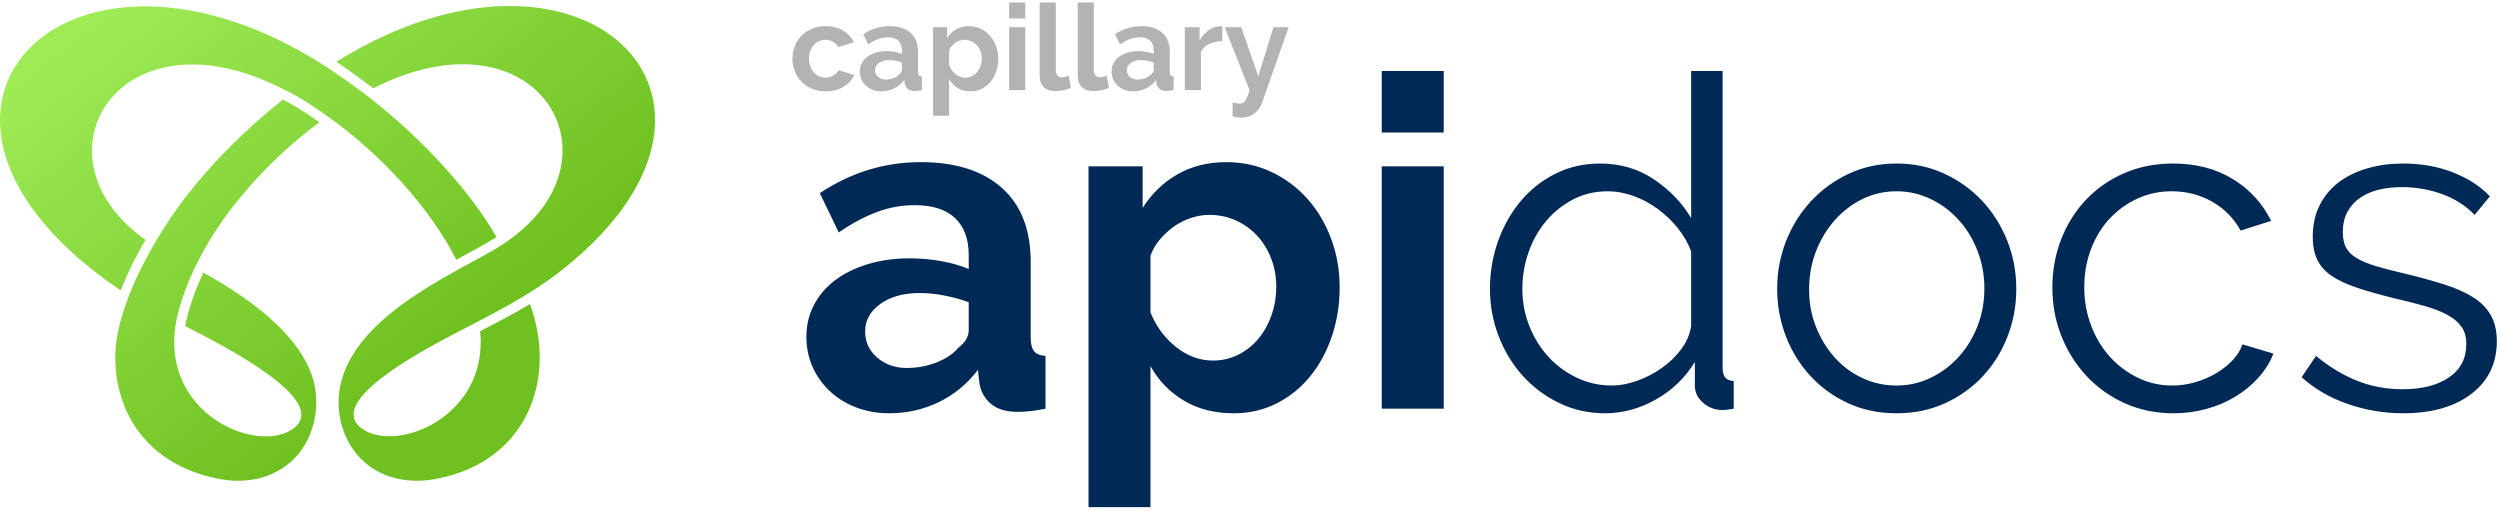
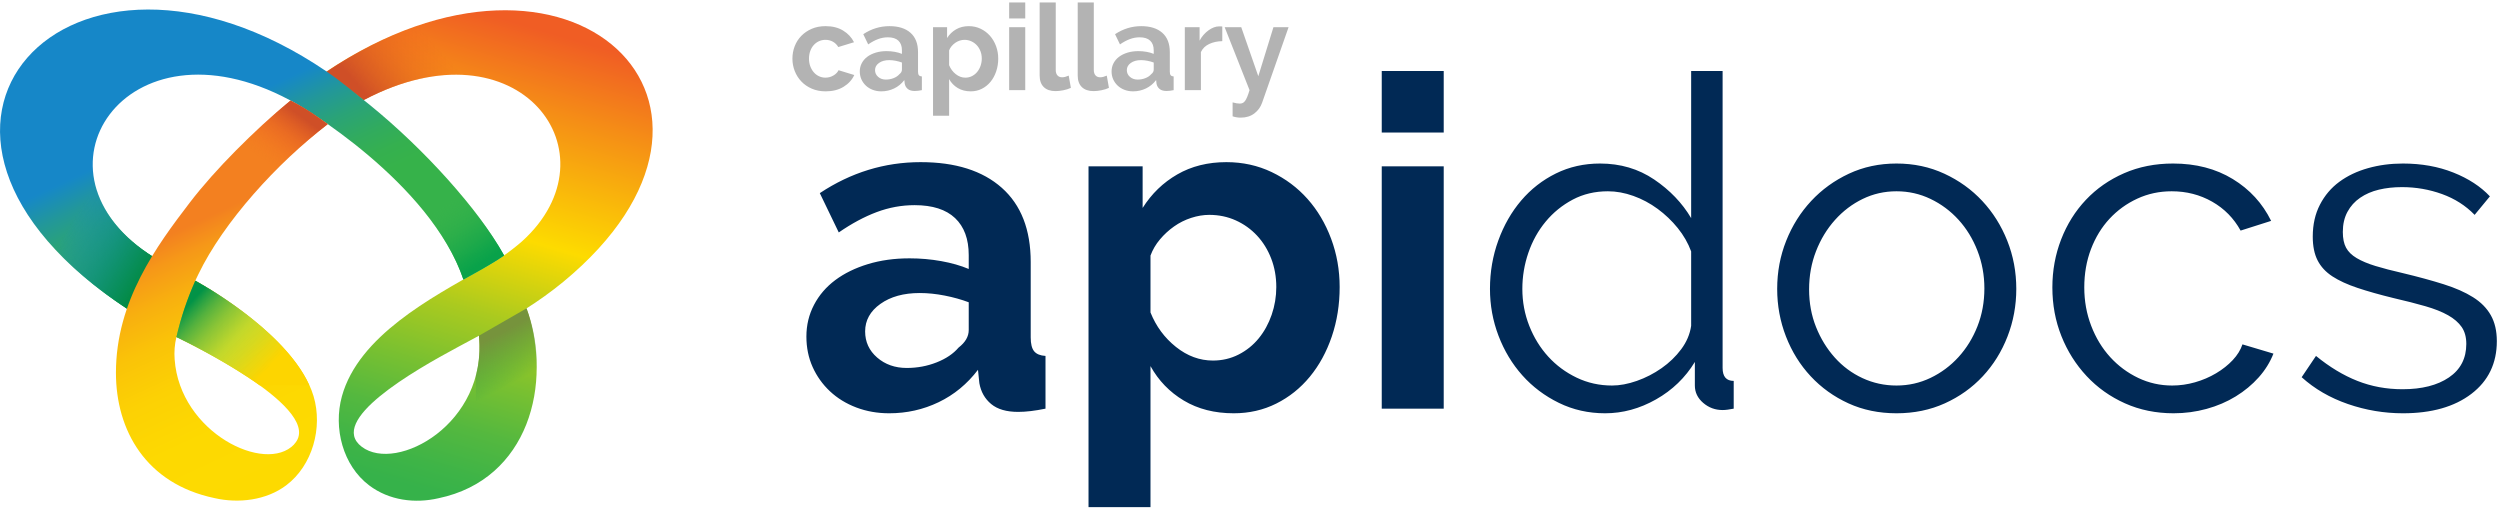
<svg xmlns="http://www.w3.org/2000/svg" width="416px" height="85px" viewBox="0 0 416 85" version="1.1">
  <defs>
-     <linearGradient x1="0%" y1="19.573%" x2="62.025%" y2="76.265%" id="linearGradient-1">
-       <stop stop-color="#9EEB56" offset="0%" />
-       <stop stop-color="#6FC121" offset="100%" />
+     <linearGradient x1="58.951%" y1="-24.747%" x2="32.911%" y2="106.741%" id="linearGradient-1">
+       <stop stop-color="#F05A24" offset="0%" />
+       <stop stop-color="#F05D24" offset="20%" />
+       <stop stop-color="#F58E16" offset="32%" />
+       <stop stop-color="#FDDB00" offset="52%" />
+       <stop stop-color="#EAD707" offset="55%" />
+       <stop stop-color="#AACA1F" offset="65%" />
+       <stop stop-color="#78C031" offset="75%" />
+       <stop stop-color="#54B83F" offset="83%" />
+       <stop stop-color="#3EB447" offset="90%" />
+       <stop stop-color="#36B24A" offset="94%" />
+     </linearGradient>
+     <linearGradient x1="17.892%" y1="74.162%" x2="79.43%" y2="41.618%" id="linearGradient-2">
+       <stop stop-color="#CF4F27" offset="0%" />
+       <stop stop-color="#D95226" stop-opacity="0.69" offset="32%" />
+       <stop stop-color="#F05A24" stop-opacity="0" offset="100%" />
+     </linearGradient>
+     <linearGradient x1="42.386%" y1="13.647%" x2="48.051%" y2="44.91%" id="linearGradient-3">
+       <stop stop-color="#76933C" offset="0%" />
+       <stop stop-color="#2E9C48" stop-opacity="0" offset="100%" />
+     </linearGradient>
+     <linearGradient x1="27.163%" y1="26.496%" x2="59.222%" y2="67.464%" id="linearGradient-4">
+       <stop stop-color="#1687C8" offset="0%" />
+       <stop stop-color="#1687C8" offset="29%" />
+       <stop stop-color="#1688C7" offset="30%" />
+       <stop stop-color="#22979A" offset="46%" />
+       <stop stop-color="#2AA377" offset="61%" />
+       <stop stop-color="#31AB5E" offset="76%" />
+       <stop stop-color="#35B04F" offset="89%" />
+       <stop stop-color="#36B24A" offset="100%" />
+     </linearGradient>
+     <linearGradient x1="39.728%" y1="32.153%" x2="79.976%" y2="101.882%" id="linearGradient-5">
+       <stop stop-color="#36B24A" stop-opacity="0" offset="0%" />
+       <stop stop-color="#2DAF4A" stop-opacity="0.21" offset="14%" />
+       <stop stop-color="#1AA84A" stop-opacity="0.63" offset="46%" />
+       <stop stop-color="#0EA44A" stop-opacity="0.9" offset="68%" />
+       <stop stop-color="#09A24A" offset="80%" />
+     </linearGradient>
+     <linearGradient x1="125.929%" y1="89.56%" x2="2.056%" y2="10.47%" id="linearGradient-6">
+       <stop stop-color="#0EAB4B" offset="26%" />
+       <stop stop-color="#10A366" stop-opacity="0.78" offset="39%" />
+       <stop stop-color="#148FAB" stop-opacity="0.23" offset="67%" />
+       <stop stop-color="#1687C8" stop-opacity="0" offset="78%" />
+     </linearGradient>
+     <linearGradient x1="125.929%" y1="89.56%" x2="2.056%" y2="10.47%" id="linearGradient-7">
+       <stop stop-color="#038A45" offset="26%" />
+       <stop stop-color="#088968" stop-opacity="0.73" offset="41%" />
+       <stop stop-color="#1587C2" stop-opacity="0.05" offset="76%" />
+       <stop stop-color="#1687C8" stop-opacity="0" offset="78%" />
+     </linearGradient>
+     <linearGradient x1="66.225%" y1="107.059%" x2="46.415%" y2="26.52%" id="linearGradient-8">
+       <stop stop-color="#FDDB00" offset="0%" />
+       <stop stop-color="#FDD901" offset="34%" />
+       <stop stop-color="#FCD104" offset="52%" />
+       <stop stop-color="#FAC308" offset="67%" />
+       <stop stop-color="#F8B00F" offset="79%" />
+       <stop stop-color="#F69818" offset="90%" />
+       <stop stop-color="#F38020" offset="98%" />
+     </linearGradient>
+     <linearGradient x1="76.296%" y1="18.166%" x2="38.344%" y2="63.082%" id="linearGradient-9">
+       <stop stop-color="#CF4F27" offset="0%" />
+       <stop stop-color="#D75226" stop-opacity="0.75" offset="18%" />
+       <stop stop-color="#E05525" stop-opacity="0.48" offset="38%" />
+       <stop stop-color="#E75725" stop-opacity="0.27" offset="58%" />
+       <stop stop-color="#EC5924" stop-opacity="0.12" offset="75%" />
+       <stop stop-color="#EF5A24" stop-opacity="0.03" offset="90%" />
+       <stop stop-color="#F05A24" stop-opacity="0" offset="100%" />
+     </linearGradient>
+     <linearGradient x1="4.559%" y1="29.238%" x2="72.727%" y2="78.855%" id="linearGradient-10">
+       <stop stop-color="#67BB46" offset="0%" />
+       <stop stop-color="#A9D033" offset="38%" />
+       <stop stop-color="#CBDB2A" offset="56%" />
+       <stop stop-color="#D8D91F" offset="71%" />
+       <stop stop-color="#FAD502" offset="98%" />
+       <stop stop-color="#FDD500" offset="100%" />
+     </linearGradient>
+     <linearGradient x1="4.559%" y1="29.238%" x2="72.727%" y2="78.855%" id="linearGradient-11">
+       <stop stop-color="#029347" offset="0%" />
+       <stop stop-color="#3DA83E" stop-opacity="0.7" offset="17%" />
+       <stop stop-color="#70BA37" stop-opacity="0.45" offset="34%" />
+       <stop stop-color="#98C931" stop-opacity="0.25" offset="51%" />
+       <stop stop-color="#B4D32D" stop-opacity="0.11" offset="67%" />
+       <stop stop-color="#C5D92B" stop-opacity="0.03" offset="84%" />
+       <stop stop-color="#CBDB2A" stop-opacity="0" offset="100%" />
    </linearGradient>
  </defs>
  <g id="Page-1" stroke="none" stroke-width="1" fill="none" fill-rule="evenodd">
-     <g id="Group-2-Copy" transform="translate(0, -4)" fill-rule="nonzero">
-       <path d="M80.075,46.758 C71.847,51.253 59.656,57.459 56.864,67.174 C55.392,72.249 57.014,78.31 61.428,81.529 C64.761,83.965 69.025,84.487 73.018,83.588 C88.002,80.543 92.656,66.681 88.182,54.588 C85.51,56.212 82.687,57.662 79.895,59.112 C81.336,73.264 65.992,79.528 60.197,75.294 C54.371,71.031 68.754,63.085 76.261,59.199 C82.357,56.038 88.302,53.08 93.767,48.73 C129.439,20.31 96.53,-10.981 55.963,14.278 C58.035,15.67 60.107,17.178 62.118,18.686 C88.182,5.462 103.046,28.14 86.891,42.205 C84.759,44.09 82.537,45.424 80.075,46.758 L80.075,46.758 Z M82.627,43.452 C78.363,36.028 70.676,27.444 61.518,20.252 C59.116,18.425 56.624,16.656 54.131,15.003 C11.162,-12.576 -23.459,22.891 20.08,52.326 C21.191,49.484 22.603,46.613 24.224,43.916 C4.496,30.025 19.87,4.766 47.225,18.889 C49.147,19.759 51.189,21.064 52.84,22.195 C53.381,22.572 53.951,22.949 54.492,23.355 L54.492,23.355 C63.38,29.648 71.457,38.464 75.931,47.222 C78.153,46.004 80.375,44.844 82.627,43.452 L82.627,43.452 Z M32.932,47.512 C37.136,39.102 44.673,30.634 53.14,24.341 C52.72,24.051 52.33,23.79 51.939,23.5 C50.528,22.543 48.756,21.412 47.075,20.571 C41.039,25.356 35.695,30.721 31.521,35.97 C25.996,42.959 19.21,54.646 19.18,63.404 C19.15,72.713 24.585,81.268 35.995,83.588 C39.958,84.487 44.222,83.965 47.555,81.529 C51.939,78.339 53.561,72.278 52.119,67.174 C49.897,59.46 40.919,53.254 33.833,49.368 C32.482,52.239 31.191,55.893 30.83,58.271 C37.346,61.606 55.152,70.683 48.786,75.323 C42.871,79.644 26.927,72.974 29.209,58.097 C29.599,55.226 31.281,50.673 32.932,47.512 L32.932,47.512 Z" id="Shape" fill="url(#linearGradient-1)" />
-       <g id="Group-5" transform="translate(131.3, 0)">
-         <path d="M16.66,72.77 C14.71,72.77 12.889,72.449 11.196,71.808 C9.503,71.166 8.04,70.268 6.809,69.114 C5.578,67.96 4.616,66.613 3.923,65.074 C3.23,63.534 2.884,61.841 2.884,59.994 C2.884,58.096 3.307,56.339 4.154,54.722 C5,53.106 6.18,51.734 7.694,50.605 C9.208,49.476 11.016,48.591 13.12,47.95 C15.223,47.309 17.532,46.988 20.046,46.988 C21.842,46.988 23.599,47.142 25.318,47.45 C27.037,47.758 28.563,48.194 29.897,48.758 L29.897,46.449 C29.897,43.781 29.14,41.729 27.627,40.292 C26.113,38.856 23.868,38.138 20.893,38.138 C18.738,38.138 16.634,38.522 14.582,39.292 C12.53,40.062 10.426,41.19 8.271,42.678 L5.116,36.137 C10.298,32.699 15.89,30.98 21.893,30.98 C27.691,30.98 32.193,32.404 35.4,35.252 C38.606,38.099 40.21,42.216 40.21,47.604 L40.21,60.148 C40.21,61.226 40.402,61.995 40.787,62.457 C41.172,62.919 41.8,63.175 42.672,63.227 L42.672,72 C40.928,72.359 39.414,72.539 38.132,72.539 C36.182,72.539 34.681,72.103 33.63,71.23 C32.578,70.358 31.924,69.204 31.667,67.767 L31.436,65.535 C29.64,67.895 27.46,69.691 24.895,70.923 C22.329,72.154 19.584,72.77 16.66,72.77 Z M19.584,65.228 C21.329,65.228 22.983,64.92 24.548,64.304 C26.113,63.688 27.332,62.867 28.204,61.841 C29.333,60.969 29.897,59.994 29.897,58.917 L29.897,54.299 C28.666,53.837 27.332,53.465 25.895,53.183 C24.458,52.901 23.073,52.76 21.739,52.76 C19.071,52.76 16.891,53.363 15.198,54.569 C13.504,55.774 12.658,57.301 12.658,59.148 C12.658,60.892 13.325,62.342 14.659,63.496 C15.993,64.65 17.635,65.228 19.584,65.228 Z M73.995,72.77 C70.814,72.77 68.043,72.064 65.683,70.653 C63.323,69.242 61.476,67.331 60.142,64.92 L60.142,88.392 L49.83,88.392 L49.83,31.673 L58.834,31.673 L58.834,38.599 C60.322,36.239 62.246,34.379 64.606,33.02 C66.966,31.66 69.685,30.98 72.764,30.98 C75.483,30.98 77.997,31.532 80.306,32.635 C82.615,33.738 84.603,35.226 86.27,37.099 C87.938,38.971 89.246,41.178 90.195,43.717 C91.144,46.257 91.619,48.938 91.619,51.76 C91.619,54.684 91.183,57.429 90.311,59.994 C89.438,62.56 88.22,64.791 86.655,66.69 C85.09,68.588 83.23,70.076 81.075,71.153 C78.92,72.231 76.56,72.77 73.995,72.77 Z M70.532,63.996 C72.071,63.996 73.495,63.663 74.803,62.996 C76.111,62.329 77.227,61.431 78.151,60.302 C79.074,59.173 79.793,57.865 80.306,56.377 C80.819,54.889 81.075,53.35 81.075,51.76 C81.075,50.066 80.793,48.489 80.229,47.026 C79.664,45.564 78.882,44.294 77.882,43.217 C76.881,42.14 75.701,41.293 74.341,40.677 C72.982,40.062 71.507,39.754 69.916,39.754 C68.941,39.754 67.941,39.921 66.915,40.254 C65.889,40.587 64.939,41.062 64.067,41.678 C63.195,42.293 62.413,43.012 61.72,43.833 C61.027,44.654 60.501,45.551 60.142,46.526 L60.142,55.992 C61.066,58.301 62.477,60.212 64.375,61.726 C66.273,63.239 68.326,63.996 70.532,63.996 Z M98.622,72 L98.622,31.673 L108.935,31.673 L108.935,72 L98.622,72 Z M98.622,26.055 L98.622,15.819 L108.935,15.819 L108.935,26.055 L98.622,26.055 Z M135.794,72.77 C133.023,72.77 130.458,72.192 128.098,71.038 C125.738,69.884 123.711,68.357 122.018,66.459 C120.325,64.561 119.004,62.367 118.055,59.879 C117.105,57.39 116.631,54.787 116.631,52.067 C116.631,49.245 117.093,46.565 118.016,44.025 C118.94,41.485 120.21,39.266 121.826,37.368 C123.442,35.47 125.366,33.969 127.598,32.866 C129.83,31.763 132.279,31.211 134.947,31.211 C138.334,31.211 141.335,32.096 143.952,33.866 C146.568,35.636 148.621,37.778 150.108,40.292 L150.108,15.819 L155.342,15.819 L155.342,65.228 C155.342,66.664 155.957,67.382 157.189,67.382 L157.189,72 C156.419,72.154 155.804,72.231 155.342,72.231 C154.11,72.231 153.033,71.833 152.109,71.038 C151.186,70.243 150.724,69.281 150.724,68.152 L150.724,64.227 C149.134,66.844 146.979,68.922 144.26,70.461 C141.54,72 138.718,72.77 135.794,72.77 Z M136.948,68.152 C138.231,68.152 139.603,67.895 141.066,67.382 C142.528,66.869 143.9,66.164 145.183,65.266 C146.466,64.368 147.556,63.316 148.454,62.111 C149.352,60.905 149.903,59.609 150.108,58.224 L150.108,45.834 C149.595,44.448 148.851,43.153 147.877,41.947 C146.902,40.741 145.786,39.677 144.529,38.753 C143.272,37.83 141.925,37.111 140.488,36.598 C139.052,36.085 137.641,35.829 136.256,35.829 C134.101,35.829 132.151,36.291 130.407,37.214 C128.662,38.138 127.162,39.356 125.905,40.87 C124.648,42.383 123.686,44.115 123.019,46.064 C122.352,48.014 122.018,50.015 122.018,52.067 C122.018,54.222 122.403,56.274 123.172,58.224 C123.942,60.174 124.994,61.88 126.328,63.342 C127.662,64.804 129.239,65.971 131.061,66.844 C132.882,67.716 134.845,68.152 136.948,68.152 Z M184.279,72.77 C181.354,72.77 178.686,72.218 176.275,71.115 C173.863,70.012 171.773,68.511 170.003,66.613 C168.233,64.714 166.86,62.508 165.885,59.994 C164.91,57.48 164.423,54.838 164.423,52.067 C164.423,49.245 164.923,46.578 165.924,44.064 C166.924,41.549 168.31,39.343 170.08,37.445 C171.85,35.547 173.94,34.033 176.352,32.904 C178.763,31.776 181.406,31.211 184.279,31.211 C187.152,31.211 189.807,31.776 192.244,32.904 C194.681,34.033 196.785,35.547 198.555,37.445 C200.325,39.343 201.71,41.549 202.711,44.064 C203.711,46.578 204.211,49.245 204.211,52.067 C204.211,54.838 203.724,57.48 202.749,59.994 C201.774,62.508 200.402,64.714 198.632,66.613 C196.862,68.511 194.758,70.012 192.321,71.115 C189.884,72.218 187.203,72.77 184.279,72.77 Z M169.733,52.144 C169.733,54.402 170.118,56.493 170.888,58.417 C171.657,60.341 172.696,62.034 174.005,63.496 C175.313,64.958 176.852,66.1 178.622,66.921 C180.392,67.742 182.278,68.152 184.279,68.152 C186.28,68.152 188.165,67.729 189.935,66.882 C191.705,66.036 193.257,64.881 194.591,63.419 C195.925,61.957 196.977,60.251 197.747,58.301 C198.516,56.351 198.901,54.248 198.901,51.99 C198.901,49.784 198.516,47.693 197.747,45.718 C196.977,43.743 195.925,42.024 194.591,40.562 C193.257,39.1 191.705,37.945 189.935,37.099 C188.165,36.252 186.28,35.829 184.279,35.829 C182.278,35.829 180.405,36.252 178.661,37.099 C176.916,37.945 175.377,39.112 174.043,40.6 C172.709,42.088 171.657,43.82 170.888,45.795 C170.118,47.77 169.733,49.887 169.733,52.144 Z M210.214,51.836 C210.214,49.015 210.702,46.347 211.676,43.833 C212.651,41.319 214.024,39.125 215.794,37.253 C217.564,35.38 219.68,33.905 222.143,32.827 C224.606,31.75 227.325,31.211 230.301,31.211 C234.098,31.211 237.407,32.071 240.229,33.789 C243.051,35.508 245.18,37.83 246.616,40.754 L241.537,42.37 C240.408,40.318 238.831,38.715 236.804,37.56 C234.777,36.406 232.533,35.829 230.07,35.829 C228.018,35.829 226.106,36.239 224.336,37.06 C222.566,37.881 221.027,38.997 219.719,40.408 C218.41,41.819 217.384,43.499 216.64,45.449 C215.896,47.398 215.524,49.528 215.524,51.836 C215.524,54.094 215.909,56.223 216.679,58.224 C217.448,60.225 218.5,61.957 219.834,63.419 C221.168,64.881 222.72,66.036 224.49,66.882 C226.26,67.729 228.146,68.152 230.147,68.152 C231.43,68.152 232.699,67.972 233.956,67.613 C235.213,67.254 236.381,66.754 237.458,66.113 C238.536,65.471 239.459,64.74 240.229,63.919 C240.998,63.098 241.537,62.226 241.845,61.303 L247.001,62.842 C246.437,64.278 245.616,65.599 244.538,66.805 C243.461,68.011 242.191,69.063 240.729,69.961 C239.267,70.858 237.65,71.551 235.88,72.038 C234.11,72.526 232.276,72.77 230.378,72.77 C227.453,72.77 224.76,72.218 222.297,71.115 C219.834,70.012 217.705,68.498 215.909,66.574 C214.114,64.65 212.715,62.431 211.715,59.917 C210.714,57.403 210.214,54.71 210.214,51.836 Z M268.55,72.77 C265.42,72.77 262.367,72.257 259.392,71.23 C256.416,70.204 253.851,68.716 251.696,66.767 L254.081,63.227 C256.339,65.074 258.635,66.459 260.969,67.382 C263.304,68.306 265.805,68.768 268.473,68.768 C271.705,68.768 274.283,68.114 276.207,66.805 C278.131,65.497 279.093,63.637 279.093,61.226 C279.093,60.097 278.837,59.161 278.324,58.417 C277.811,57.673 277.054,57.018 276.054,56.454 C275.053,55.89 273.796,55.389 272.282,54.953 C270.769,54.517 269.012,54.068 267.011,53.607 C264.702,53.042 262.701,52.478 261.008,51.913 C259.315,51.349 257.917,50.708 256.814,49.989 C255.71,49.271 254.89,48.386 254.351,47.334 C253.812,46.283 253.543,44.961 253.543,43.371 C253.543,41.37 253.94,39.6 254.736,38.061 C255.531,36.521 256.608,35.252 257.968,34.251 C259.328,33.251 260.918,32.494 262.739,31.981 C264.561,31.468 266.498,31.211 268.55,31.211 C271.628,31.211 274.425,31.711 276.939,32.712 C279.453,33.712 281.479,35.034 283.018,36.675 L280.479,39.754 C278.991,38.215 277.182,37.06 275.053,36.291 C272.924,35.521 270.705,35.136 268.396,35.136 C267.011,35.136 265.728,35.277 264.548,35.559 C263.368,35.842 262.329,36.291 261.431,36.906 C260.533,37.522 259.828,38.304 259.315,39.254 C258.802,40.203 258.545,41.319 258.545,42.601 C258.545,43.679 258.725,44.551 259.084,45.218 C259.443,45.885 260.033,46.462 260.854,46.95 C261.675,47.437 262.714,47.873 263.971,48.258 C265.228,48.643 266.754,49.04 268.55,49.451 C271.115,50.066 273.373,50.682 275.322,51.298 C277.272,51.913 278.901,52.632 280.209,53.453 C281.518,54.274 282.505,55.274 283.172,56.454 C283.839,57.634 284.173,59.071 284.173,60.764 C284.173,64.458 282.762,67.382 279.94,69.537 C277.118,71.692 273.321,72.77 268.55,72.77 Z" id="apidocs" fill="#012955" />
-         <path d="M0.559,13.765 C0.559,13.033 0.686,12.34 0.939,11.687 C1.192,11.035 1.558,10.462 2.038,9.969 C2.517,9.476 3.097,9.083 3.776,8.79 C4.456,8.497 5.221,8.351 6.074,8.351 C7.219,8.351 8.195,8.597 9.001,9.09 C9.807,9.583 10.41,10.229 10.809,11.028 L8.192,11.827 C7.965,11.441 7.666,11.145 7.293,10.938 C6.92,10.732 6.507,10.628 6.054,10.628 C5.668,10.628 5.308,10.705 4.975,10.858 C4.642,11.011 4.352,11.224 4.106,11.498 C3.859,11.771 3.666,12.1 3.526,12.487 C3.387,12.873 3.317,13.299 3.317,13.765 C3.317,14.231 3.39,14.658 3.536,15.044 C3.683,15.43 3.879,15.763 4.126,16.043 C4.372,16.323 4.662,16.539 4.995,16.692 C5.328,16.845 5.681,16.922 6.054,16.922 C6.533,16.922 6.976,16.802 7.383,16.562 C7.789,16.323 8.072,16.03 8.232,15.683 L10.849,16.483 C10.489,17.282 9.897,17.934 9.071,18.441 C8.245,18.947 7.253,19.2 6.094,19.2 C5.241,19.2 4.476,19.053 3.796,18.76 C3.117,18.467 2.537,18.071 2.058,17.571 C1.578,17.072 1.209,16.493 0.949,15.833 C0.689,15.174 0.559,14.485 0.559,13.765 Z M15.345,19.2 C14.838,19.2 14.366,19.117 13.926,18.95 C13.486,18.784 13.107,18.55 12.787,18.251 C12.468,17.951 12.218,17.601 12.038,17.202 C11.858,16.802 11.768,16.363 11.768,15.883 C11.768,15.39 11.878,14.934 12.098,14.514 C12.318,14.095 12.624,13.739 13.017,13.446 C13.41,13.153 13.879,12.923 14.426,12.756 C14.972,12.59 15.571,12.507 16.224,12.507 C16.69,12.507 17.146,12.546 17.592,12.626 C18.039,12.706 18.435,12.82 18.781,12.966 L18.781,12.367 C18.781,11.674 18.585,11.141 18.192,10.768 C17.799,10.395 17.216,10.209 16.444,10.209 C15.884,10.209 15.338,10.309 14.805,10.509 C14.272,10.708 13.726,11.001 13.167,11.388 L12.348,9.689 C13.693,8.797 15.145,8.351 16.703,8.351 C18.208,8.351 19.377,8.72 20.21,9.46 C21.042,10.199 21.459,11.268 21.459,12.666 L21.459,15.923 C21.459,16.203 21.508,16.403 21.608,16.522 C21.708,16.642 21.871,16.709 22.098,16.722 L22.098,19 C21.645,19.093 21.252,19.14 20.919,19.14 C20.413,19.14 20.023,19.027 19.75,18.8 C19.477,18.574 19.307,18.274 19.241,17.901 L19.181,17.322 C18.715,17.934 18.149,18.401 17.482,18.72 C16.816,19.04 16.104,19.2 15.345,19.2 Z M16.104,17.242 C16.557,17.242 16.986,17.162 17.393,17.002 C17.799,16.842 18.115,16.629 18.342,16.363 C18.635,16.136 18.781,15.883 18.781,15.603 L18.781,14.405 C18.462,14.285 18.115,14.188 17.742,14.115 C17.369,14.042 17.01,14.005 16.663,14.005 C15.971,14.005 15.405,14.162 14.965,14.475 C14.525,14.788 14.306,15.184 14.306,15.663 C14.306,16.116 14.479,16.493 14.825,16.792 C15.171,17.092 15.598,17.242 16.104,17.242 Z M30.23,19.2 C29.404,19.2 28.685,19.017 28.072,18.65 C27.459,18.284 26.98,17.788 26.633,17.162 L26.633,23.256 L23.956,23.256 L23.956,8.53 L26.294,8.53 L26.294,10.329 C26.68,9.716 27.179,9.233 27.792,8.88 C28.405,8.527 29.111,8.351 29.91,8.351 C30.616,8.351 31.269,8.494 31.868,8.78 C32.468,9.067 32.984,9.453 33.417,9.939 C33.849,10.425 34.189,10.998 34.436,11.657 C34.682,12.317 34.805,13.013 34.805,13.745 C34.805,14.505 34.692,15.217 34.465,15.883 C34.239,16.549 33.923,17.129 33.516,17.621 C33.11,18.114 32.627,18.5 32.068,18.78 C31.508,19.06 30.896,19.2 30.23,19.2 Z M29.331,16.922 C29.73,16.922 30.1,16.836 30.44,16.662 C30.779,16.489 31.069,16.256 31.309,15.963 C31.548,15.67 31.735,15.33 31.868,14.944 C32.001,14.558 32.068,14.158 32.068,13.745 C32.068,13.306 31.995,12.896 31.848,12.516 C31.702,12.137 31.498,11.807 31.239,11.527 C30.979,11.248 30.673,11.028 30.32,10.868 C29.967,10.708 29.584,10.628 29.171,10.628 C28.918,10.628 28.658,10.672 28.392,10.758 C28.125,10.845 27.879,10.968 27.652,11.128 C27.426,11.288 27.223,11.474 27.043,11.687 C26.863,11.9 26.727,12.134 26.633,12.387 L26.633,14.844 C26.873,15.444 27.239,15.94 27.732,16.333 C28.225,16.726 28.758,16.922 29.331,16.922 Z M36.623,19 L36.623,8.53 L39.301,8.53 L39.301,19 L36.623,19 Z M36.623,7.072 L36.623,4.415 L39.301,4.415 L39.301,7.072 L36.623,7.072 Z M41.698,4.415 L44.376,4.415 L44.376,15.643 C44.376,16.03 44.469,16.329 44.655,16.542 C44.842,16.756 45.108,16.862 45.454,16.862 C45.614,16.862 45.791,16.836 45.984,16.782 C46.177,16.729 46.36,16.662 46.533,16.582 L46.893,18.62 C46.533,18.794 46.114,18.927 45.634,19.02 C45.155,19.113 44.722,19.16 44.336,19.16 C43.496,19.16 42.847,18.937 42.388,18.491 C41.928,18.044 41.698,17.408 41.698,16.582 L41.698,4.415 Z M48.032,4.415 L50.709,4.415 L50.709,15.643 C50.709,16.03 50.802,16.329 50.989,16.542 C51.175,16.756 51.442,16.862 51.788,16.862 C51.948,16.862 52.124,16.836 52.318,16.782 C52.511,16.729 52.694,16.662 52.867,16.582 L53.227,18.62 C52.867,18.794 52.447,18.927 51.968,19.02 C51.488,19.113 51.056,19.16 50.669,19.16 C49.83,19.16 49.181,18.937 48.721,18.491 C48.262,18.044 48.032,17.408 48.032,16.582 L48.032,4.415 Z M57.243,19.2 C56.737,19.2 56.264,19.117 55.824,18.95 C55.385,18.784 55.005,18.55 54.685,18.251 C54.366,17.951 54.116,17.601 53.936,17.202 C53.756,16.802 53.666,16.363 53.666,15.883 C53.666,15.39 53.776,14.934 53.996,14.514 C54.216,14.095 54.522,13.739 54.915,13.446 C55.308,13.153 55.777,12.923 56.324,12.756 C56.87,12.59 57.469,12.507 58.122,12.507 C58.588,12.507 59.044,12.546 59.49,12.626 C59.937,12.706 60.333,12.82 60.679,12.966 L60.679,12.367 C60.679,11.674 60.483,11.141 60.09,10.768 C59.697,10.395 59.114,10.209 58.342,10.209 C57.782,10.209 57.236,10.309 56.703,10.509 C56.17,10.708 55.624,11.001 55.065,11.388 L54.246,9.689 C55.591,8.797 57.043,8.351 58.601,8.351 C60.107,8.351 61.275,8.72 62.108,9.46 C62.94,10.199 63.357,11.268 63.357,12.666 L63.357,15.923 C63.357,16.203 63.407,16.403 63.506,16.522 C63.606,16.642 63.769,16.709 63.996,16.722 L63.996,19 C63.543,19.093 63.15,19.14 62.817,19.14 C62.311,19.14 61.921,19.027 61.648,18.8 C61.375,18.574 61.205,18.274 61.139,17.901 L61.079,17.322 C60.613,17.934 60.047,18.401 59.381,18.72 C58.715,19.04 58.002,19.2 57.243,19.2 Z M58.002,17.242 C58.455,17.242 58.884,17.162 59.291,17.002 C59.697,16.842 60.013,16.629 60.24,16.363 C60.533,16.136 60.679,15.883 60.679,15.603 L60.679,14.405 C60.36,14.285 60.013,14.188 59.64,14.115 C59.267,14.042 58.908,14.005 58.561,14.005 C57.869,14.005 57.303,14.162 56.863,14.475 C56.424,14.788 56.204,15.184 56.204,15.663 C56.204,16.116 56.377,16.493 56.723,16.792 C57.07,17.092 57.496,17.242 58.002,17.242 Z M72.088,10.848 C71.275,10.861 70.549,11.018 69.91,11.318 C69.271,11.617 68.811,12.067 68.531,12.666 L68.531,19 L65.854,19 L65.854,8.53 L68.312,8.53 L68.312,10.768 C68.498,10.409 68.718,10.086 68.971,9.799 C69.224,9.513 69.497,9.263 69.79,9.05 C70.083,8.837 70.38,8.674 70.679,8.56 C70.979,8.447 71.269,8.391 71.548,8.391 L71.878,8.391 C71.951,8.391 72.021,8.397 72.088,8.411 L72.088,10.848 Z M73.806,21.038 C74.033,21.105 74.252,21.155 74.465,21.188 C74.679,21.221 74.858,21.238 75.005,21.238 C75.178,21.238 75.338,21.204 75.484,21.138 C75.631,21.071 75.764,20.955 75.884,20.788 C76.004,20.622 76.124,20.392 76.244,20.099 C76.364,19.806 76.49,19.44 76.623,19 L72.487,8.53 L75.245,8.53 L78.082,16.682 L80.599,8.53 L83.117,8.53 L78.721,21.078 C78.468,21.811 78.035,22.41 77.422,22.876 C76.81,23.342 76.051,23.575 75.145,23.575 C74.932,23.575 74.715,23.559 74.495,23.525 C74.276,23.492 74.046,23.436 73.806,23.356 L73.806,21.038 Z" id="capillary" fill="#000000" opacity="0.3" />
+     <g id="logo">
+       <g id="capillary" transform="translate(0, 1)">
+         <path d="M54.154,11.023 C56.03,12.336 58.491,14.076 60.489,15.647 C86.491,1.987 102.976,24.625 86.86,39.164 C84.772,40.981 82.483,42.554 80.039,43.852 C71.835,48.499 59.669,54.898 56.891,64.949 C55.438,70.223 57.049,76.464 61.433,79.769 C64.761,82.283 69.051,82.817 72.989,81.902 C87.938,78.767 92.07,62.816 87.604,50.322 L87.481,50.398 C89.648,49.034 91.729,47.536 93.711,45.915 C129.312,16.532 95.047,-16.497 54.154,11.023 Z M79.699,54.863 C81.141,69.514 65.986,77.718 60.208,73.352 C54.43,68.986 68.74,60.741 76.241,56.721 L79.699,54.863 Z" id="Shape" fill="url(#linearGradient-1)" />
+         <path d="M78.228,11.562 L78.228,1.172 C70.868,2.233 62.652,5.333 54.154,11.052 C56.03,12.365 58.491,14.106 60.489,15.676 C67.158,12.142 73.194,11.035 78.228,11.562 Z" id="Path" fill="url(#linearGradient-2)" />
+         <path d="M87.622,50.304 L79.699,54.863 C79.926,57.078 79.754,59.315 79.189,61.468 L79.189,79.547 C88.917,73.927 91.519,60.946 87.622,50.304 Z" id="Path" fill="url(#linearGradient-3)" />
+         <path d="M61.532,16.455 C59.141,14.574 56.844,12.588 54.324,10.882 C11.381,-18.278 -24.543,20.728 21.507,50.603 C22.64,47.569 24.012,44.63 25.609,41.813 C3.276,27.942 20.786,1.02 48.194,15.647 C50.117,16.561 71.635,29.377 77.115,45.534 C79.347,44.274 81.662,43.061 83.889,41.531 C79.64,33.831 70.68,23.898 61.532,16.455 Z" id="Path" fill="url(#linearGradient-4)" />
+         <path d="M72.93,27.133 C72.632,27.443 72.344,27.748 72.016,28.029 C71.588,28.393 71.143,28.738 70.686,29.067 C70.229,29.395 69.754,29.717 69.274,30.028 L67.861,30.96 L67.791,31.006 C71.788,35.278 75.321,40.207 77.115,45.505 C79.347,44.245 81.662,43.032 83.889,41.502 C81.457,37.154 77.548,32.073 72.93,27.133 Z" id="Path" fill="url(#linearGradient-5)" />
+         <path d="M16.063,30.508 L16.063,30.508 C15.179,31.289 14.23,31.993 13.227,32.612 C12.219,33.251 11.175,33.837 10.138,34.435 C9.622,34.728 9.107,35.021 8.597,35.337 C8.345,35.489 8.099,35.648 7.841,35.794 C7.583,35.941 7.325,36.099 7.073,36.263 C6.821,36.427 6.446,36.708 6.153,36.919 C9.617,41.514 14.651,46.155 21.489,50.603 C22.622,47.569 23.994,44.63 25.592,41.813 C20.329,38.537 17.288,34.528 16.063,30.508 Z" id="Path" fill="url(#linearGradient-6)" />
+         <path d="M16.063,30.508 L16.063,30.508 C15.179,31.289 14.23,31.993 13.227,32.612 C12.219,33.251 11.175,33.837 10.138,34.435 C9.622,34.728 9.107,35.021 8.597,35.337 C8.345,35.489 8.099,35.648 7.841,35.794 C7.583,35.941 7.325,36.099 7.073,36.263 C6.821,36.427 6.446,36.708 6.153,36.919 C9.617,41.514 14.651,46.155 21.489,50.603 C22.622,47.569 23.994,44.63 25.592,41.813 C20.329,38.537 17.288,34.528 16.063,30.508 Z" id="Path" fill="url(#linearGradient-7)" />
+         <path d="M32.495,45.71 C32.665,45.34 32.841,44.977 33.011,44.631 C37.207,35.935 46.079,26.166 54.535,19.667 C54.125,19.374 53.281,18.77 52.883,18.495 C51.436,17.471 49.919,16.553 48.341,15.746 C42.311,20.669 35.747,27.273 31.598,32.688 C26.072,39.908 19.292,49.097 19.292,61.028 C19.292,70.639 24.302,79.5 35.7,81.885 C39.662,82.799 44.303,82.266 47.632,79.752 C52.009,76.447 53.732,70.153 52.179,64.931 C49.068,54.594 32.495,45.71 32.495,45.71 Z M48.939,72.954 C44.186,77.941 29.922,70.985 29.061,58.796 C28.965,57.547 29.064,56.292 29.354,55.074 C31.757,56.258 54.324,67.24 48.939,72.93 L48.939,72.954 Z" id="Shape" fill="url(#linearGradient-8)" />
+         <path d="M37.218,27.391 C37.964,27.969 38.718,28.537 39.48,29.096 C40.242,29.655 41.014,30.194 41.795,30.713 C41.983,30.842 42.182,30.96 42.381,31.083 C46.064,26.896 50.133,23.066 54.535,19.643 C54.125,19.35 53.281,18.747 52.883,18.471 C51.436,17.448 49.919,16.529 48.341,15.723 C44.171,19.168 40.236,22.888 36.562,26.857 C36.779,27.039 36.996,27.221 37.218,27.391 Z" id="Path" fill="url(#linearGradient-9)" />
+         <path d="M32.501,45.71 C31.153,48.727 30.1,51.867 29.354,55.086 C30.62,55.672 37.728,59.188 43.196,63.109 L51.464,63.109 C47.151,53.562 32.501,45.71 32.501,45.71 Z" id="Path" fill="url(#linearGradient-10)" />
+         <path d="M32.501,45.71 C31.153,48.727 30.1,51.867 29.354,55.086 C30.62,55.672 37.728,59.188 43.196,63.109 L51.464,63.109 C47.151,53.562 32.501,45.71 32.501,45.71 Z" id="Path" fill="url(#linearGradient-11)" />
+       </g>
+       <g id="Group-5" transform="translate(131.3, 0)" fill-rule="nonzero">
+         <path d="M16.66,68.77 C14.71,68.77 12.889,68.449 11.196,67.808 C9.503,67.166 8.04,66.268 6.809,65.114 C5.578,63.96 4.616,62.613 3.923,61.074 C3.23,59.534 2.884,57.841 2.884,55.994 C2.884,54.096 3.307,52.339 4.154,50.722 C5,49.106 6.18,47.734 7.694,46.605 C9.208,45.476 11.016,44.591 13.12,43.95 C15.223,43.309 17.532,42.988 20.046,42.988 C21.842,42.988 23.599,43.142 25.318,43.45 C27.037,43.758 28.563,44.194 29.897,44.758 L29.897,42.449 C29.897,39.781 29.14,37.729 27.627,36.292 C26.113,34.856 23.868,34.138 20.893,34.138 C18.738,34.138 16.634,34.522 14.582,35.292 C12.53,36.062 10.426,37.19 8.271,38.678 L5.116,32.137 C10.298,28.699 15.89,26.98 21.893,26.98 C27.691,26.98 32.193,28.404 35.4,31.252 C38.606,34.099 40.21,38.216 40.21,43.604 L40.21,56.148 C40.21,57.226 40.402,57.995 40.787,58.457 C41.172,58.919 41.8,59.175 42.672,59.227 L42.672,68 C40.928,68.359 39.414,68.539 38.132,68.539 C36.182,68.539 34.681,68.103 33.63,67.23 C32.578,66.358 31.924,65.204 31.667,63.767 L31.436,61.535 C29.64,63.895 27.46,65.691 24.895,66.923 C22.329,68.154 19.584,68.77 16.66,68.77 Z M19.584,61.228 C21.329,61.228 22.983,60.92 24.548,60.304 C26.113,59.688 27.332,58.867 28.204,57.841 C29.333,56.969 29.897,55.994 29.897,54.917 L29.897,50.299 C28.666,49.837 27.332,49.465 25.895,49.183 C24.458,48.901 23.073,48.76 21.739,48.76 C19.071,48.76 16.891,49.363 15.198,50.569 C13.504,51.774 12.658,53.301 12.658,55.148 C12.658,56.892 13.325,58.342 14.659,59.496 C15.993,60.65 17.635,61.228 19.584,61.228 Z M73.995,68.77 C70.814,68.77 68.043,68.064 65.683,66.653 C63.323,65.242 61.476,63.331 60.142,60.92 L60.142,84.392 L49.83,84.392 L49.83,27.673 L58.834,27.673 L58.834,34.599 C60.322,32.239 62.246,30.379 64.606,29.02 C66.966,27.66 69.685,26.98 72.764,26.98 C75.483,26.98 77.997,27.532 80.306,28.635 C82.615,29.738 84.603,31.226 86.27,33.099 C87.938,34.971 89.246,37.178 90.195,39.717 C91.144,42.257 91.619,44.938 91.619,47.76 C91.619,50.684 91.183,53.429 90.311,55.994 C89.438,58.56 88.22,60.791 86.655,62.69 C85.09,64.588 83.23,66.076 81.075,67.153 C78.92,68.231 76.56,68.77 73.995,68.77 Z M70.532,59.996 C72.071,59.996 73.495,59.663 74.803,58.996 C76.111,58.329 77.227,57.431 78.151,56.302 C79.074,55.173 79.793,53.865 80.306,52.377 C80.819,50.889 81.075,49.35 81.075,47.76 C81.075,46.066 80.793,44.489 80.229,43.026 C79.664,41.564 78.882,40.294 77.882,39.217 C76.881,38.14 75.701,37.293 74.341,36.677 C72.982,36.062 71.507,35.754 69.916,35.754 C68.941,35.754 67.941,35.921 66.915,36.254 C65.889,36.587 64.939,37.062 64.067,37.678 C63.195,38.293 62.413,39.012 61.72,39.833 C61.027,40.654 60.501,41.551 60.142,42.526 L60.142,51.992 C61.066,54.301 62.477,56.212 64.375,57.726 C66.273,59.239 68.326,59.996 70.532,59.996 Z M98.622,68 L98.622,27.673 L108.935,27.673 L108.935,68 L98.622,68 Z M98.622,22.055 L98.622,11.819 L108.935,11.819 L108.935,22.055 L98.622,22.055 Z M135.794,68.77 C133.023,68.77 130.458,68.192 128.098,67.038 C125.738,65.884 123.711,64.357 122.018,62.459 C120.325,60.561 119.004,58.367 118.055,55.879 C117.105,53.39 116.631,50.787 116.631,48.067 C116.631,45.245 117.093,42.565 118.016,40.025 C118.94,37.485 120.21,35.266 121.826,33.368 C123.442,31.47 125.366,29.969 127.598,28.866 C129.83,27.763 132.279,27.211 134.947,27.211 C138.334,27.211 141.335,28.096 143.952,29.866 C146.568,31.636 148.621,33.778 150.108,36.292 L150.108,11.819 L155.342,11.819 L155.342,61.228 C155.342,62.664 155.957,63.382 157.189,63.382 L157.189,68 C156.419,68.154 155.804,68.231 155.342,68.231 C154.11,68.231 153.033,67.833 152.109,67.038 C151.186,66.243 150.724,65.281 150.724,64.152 L150.724,60.227 C149.134,62.844 146.979,64.922 144.26,66.461 C141.54,68 138.718,68.77 135.794,68.77 Z M136.948,64.152 C138.231,64.152 139.603,63.895 141.066,63.382 C142.528,62.869 143.9,62.164 145.183,61.266 C146.466,60.368 147.556,59.316 148.454,58.111 C149.352,56.905 149.903,55.609 150.108,54.224 L150.108,41.834 C149.595,40.448 148.851,39.153 147.877,37.947 C146.902,36.741 145.786,35.677 144.529,34.753 C143.272,33.83 141.925,33.111 140.488,32.598 C139.052,32.085 137.641,31.829 136.256,31.829 C134.101,31.829 132.151,32.291 130.407,33.214 C128.662,34.138 127.162,35.356 125.905,36.87 C124.648,38.383 123.686,40.115 123.019,42.064 C122.352,44.014 122.018,46.015 122.018,48.067 C122.018,50.222 122.403,52.274 123.172,54.224 C123.942,56.174 124.994,57.88 126.328,59.342 C127.662,60.804 129.239,61.971 131.061,62.844 C132.882,63.716 134.845,64.152 136.948,64.152 Z M184.279,68.77 C181.354,68.77 178.686,68.218 176.275,67.115 C173.863,66.012 171.773,64.511 170.003,62.613 C168.233,60.714 166.86,58.508 165.885,55.994 C164.91,53.48 164.423,50.838 164.423,48.067 C164.423,45.245 164.923,42.578 165.924,40.064 C166.924,37.549 168.31,35.343 170.08,33.445 C171.85,31.547 173.94,30.033 176.352,28.904 C178.763,27.776 181.406,27.211 184.279,27.211 C187.152,27.211 189.807,27.776 192.244,28.904 C194.681,30.033 196.785,31.547 198.555,33.445 C200.325,35.343 201.71,37.549 202.711,40.064 C203.711,42.578 204.211,45.245 204.211,48.067 C204.211,50.838 203.724,53.48 202.749,55.994 C201.774,58.508 200.402,60.714 198.632,62.613 C196.862,64.511 194.758,66.012 192.321,67.115 C189.884,68.218 187.203,68.77 184.279,68.77 Z M169.733,48.144 C169.733,50.402 170.118,52.493 170.888,54.417 C171.657,56.341 172.696,58.034 174.005,59.496 C175.313,60.958 176.852,62.1 178.622,62.921 C180.392,63.742 182.278,64.152 184.279,64.152 C186.28,64.152 188.165,63.729 189.935,62.882 C191.705,62.036 193.257,60.881 194.591,59.419 C195.925,57.957 196.977,56.251 197.747,54.301 C198.516,52.351 198.901,50.248 198.901,47.99 C198.901,45.784 198.516,43.693 197.747,41.718 C196.977,39.743 195.925,38.024 194.591,36.562 C193.257,35.1 191.705,33.945 189.935,33.099 C188.165,32.252 186.28,31.829 184.279,31.829 C182.278,31.829 180.405,32.252 178.661,33.099 C176.916,33.945 175.377,35.112 174.043,36.6 C172.709,38.088 171.657,39.82 170.888,41.795 C170.118,43.77 169.733,45.887 169.733,48.144 Z M210.214,47.836 C210.214,45.015 210.702,42.347 211.676,39.833 C212.651,37.319 214.024,35.125 215.794,33.253 C217.564,31.38 219.68,29.905 222.143,28.827 C224.606,27.75 227.325,27.211 230.301,27.211 C234.098,27.211 237.407,28.071 240.229,29.789 C243.051,31.508 245.18,33.83 246.616,36.754 L241.537,38.37 C240.408,36.318 238.831,34.715 236.804,33.56 C234.777,32.406 232.533,31.829 230.07,31.829 C228.018,31.829 226.106,32.239 224.336,33.06 C222.566,33.881 221.027,34.997 219.719,36.408 C218.41,37.819 217.384,39.499 216.64,41.449 C215.896,43.398 215.524,45.528 215.524,47.836 C215.524,50.094 215.909,52.223 216.679,54.224 C217.448,56.225 218.5,57.957 219.834,59.419 C221.168,60.881 222.72,62.036 224.49,62.882 C226.26,63.729 228.146,64.152 230.147,64.152 C231.43,64.152 232.699,63.972 233.956,63.613 C235.213,63.254 236.381,62.754 237.458,62.113 C238.536,61.471 239.459,60.74 240.229,59.919 C240.998,59.098 241.537,58.226 241.845,57.303 L247.001,58.842 C246.437,60.278 245.616,61.599 244.538,62.805 C243.461,64.011 242.191,65.063 240.729,65.961 C239.267,66.858 237.65,67.551 235.88,68.038 C234.11,68.526 232.276,68.77 230.378,68.77 C227.453,68.77 224.76,68.218 222.297,67.115 C219.834,66.012 217.705,64.498 215.909,62.574 C214.114,60.65 212.715,58.431 211.715,55.917 C210.714,53.403 210.214,50.71 210.214,47.836 Z M268.55,68.77 C265.42,68.77 262.367,68.257 259.392,67.23 C256.416,66.204 253.851,64.716 251.696,62.767 L254.081,59.227 C256.339,61.074 258.635,62.459 260.969,63.382 C263.304,64.306 265.805,64.768 268.473,64.768 C271.705,64.768 274.283,64.114 276.207,62.805 C278.131,61.497 279.093,59.637 279.093,57.226 C279.093,56.097 278.837,55.161 278.324,54.417 C277.811,53.673 277.054,53.018 276.054,52.454 C275.053,51.89 273.796,51.389 272.282,50.953 C270.769,50.517 269.012,50.068 267.011,49.607 C264.702,49.042 262.701,48.478 261.008,47.913 C259.315,47.349 257.917,46.708 256.814,45.989 C255.71,45.271 254.89,44.386 254.351,43.334 C253.812,42.283 253.543,40.961 253.543,39.371 C253.543,37.37 253.94,35.6 254.736,34.061 C255.531,32.521 256.608,31.252 257.968,30.251 C259.328,29.251 260.918,28.494 262.739,27.981 C264.561,27.468 266.498,27.211 268.55,27.211 C271.628,27.211 274.425,27.711 276.939,28.712 C279.453,29.712 281.479,31.034 283.018,32.675 L280.479,35.754 C278.991,34.215 277.182,33.06 275.053,32.291 C272.924,31.521 270.705,31.136 268.396,31.136 C267.011,31.136 265.728,31.277 264.548,31.559 C263.368,31.842 262.329,32.291 261.431,32.906 C260.533,33.522 259.828,34.304 259.315,35.254 C258.802,36.203 258.545,37.319 258.545,38.601 C258.545,39.679 258.725,40.551 259.084,41.218 C259.443,41.885 260.033,42.462 260.854,42.95 C261.675,43.437 262.714,43.873 263.971,44.258 C265.228,44.643 266.754,45.04 268.55,45.451 C271.115,46.066 273.373,46.682 275.322,47.298 C277.272,47.913 278.901,48.632 280.209,49.453 C281.518,50.274 282.505,51.274 283.172,52.454 C283.839,53.634 284.173,55.071 284.173,56.764 C284.173,60.458 282.762,63.382 279.94,65.537 C277.118,67.692 273.321,68.77 268.55,68.77 Z" id="apidocs" fill="#012955" />
+         <path d="M0.559,9.765 C0.559,9.033 0.686,8.34 0.939,7.687 C1.192,7.035 1.558,6.462 2.038,5.969 C2.517,5.476 3.097,5.083 3.776,4.79 C4.456,4.497 5.221,4.351 6.074,4.351 C7.219,4.351 8.195,4.597 9.001,5.09 C9.807,5.583 10.41,6.229 10.809,7.028 L8.192,7.827 C7.965,7.441 7.666,7.145 7.293,6.938 C6.92,6.732 6.507,6.628 6.054,6.628 C5.668,6.628 5.308,6.705 4.975,6.858 C4.642,7.011 4.352,7.224 4.106,7.498 C3.859,7.771 3.666,8.1 3.526,8.487 C3.387,8.873 3.317,9.299 3.317,9.765 C3.317,10.231 3.39,10.658 3.536,11.044 C3.683,11.43 3.879,11.763 4.126,12.043 C4.372,12.323 4.662,12.539 4.995,12.692 C5.328,12.845 5.681,12.922 6.054,12.922 C6.533,12.922 6.976,12.802 7.383,12.562 C7.789,12.323 8.072,12.03 8.232,11.683 L10.849,12.483 C10.489,13.282 9.897,13.934 9.071,14.441 C8.245,14.947 7.253,15.2 6.094,15.2 C5.241,15.2 4.476,15.053 3.796,14.76 C3.117,14.467 2.537,14.071 2.058,13.571 C1.578,13.072 1.209,12.493 0.949,11.833 C0.689,11.174 0.559,10.485 0.559,9.765 Z M15.345,15.2 C14.838,15.2 14.366,15.117 13.926,14.95 C13.486,14.784 13.107,14.55 12.787,14.251 C12.468,13.951 12.218,13.601 12.038,13.202 C11.858,12.802 11.768,12.363 11.768,11.883 C11.768,11.39 11.878,10.934 12.098,10.514 C12.318,10.095 12.624,9.739 13.017,9.446 C13.41,9.153 13.879,8.923 14.426,8.756 C14.972,8.59 15.571,8.507 16.224,8.507 C16.69,8.507 17.146,8.546 17.592,8.626 C18.039,8.706 18.435,8.82 18.781,8.966 L18.781,8.367 C18.781,7.674 18.585,7.141 18.192,6.768 C17.799,6.395 17.216,6.209 16.444,6.209 C15.884,6.209 15.338,6.309 14.805,6.509 C14.272,6.708 13.726,7.001 13.167,7.388 L12.348,5.689 C13.693,4.797 15.145,4.351 16.703,4.351 C18.208,4.351 19.377,4.72 20.21,5.46 C21.042,6.199 21.459,7.268 21.459,8.666 L21.459,11.923 C21.459,12.203 21.508,12.403 21.608,12.522 C21.708,12.642 21.871,12.709 22.098,12.722 L22.098,15 C21.645,15.093 21.252,15.14 20.919,15.14 C20.413,15.14 20.023,15.027 19.75,14.8 C19.477,14.574 19.307,14.274 19.241,13.901 L19.181,13.322 C18.715,13.934 18.149,14.401 17.482,14.72 C16.816,15.04 16.104,15.2 15.345,15.2 Z M16.104,13.242 C16.557,13.242 16.986,13.162 17.393,13.002 C17.799,12.842 18.115,12.629 18.342,12.363 C18.635,12.136 18.781,11.883 18.781,11.603 L18.781,10.405 C18.462,10.285 18.115,10.188 17.742,10.115 C17.369,10.042 17.01,10.005 16.663,10.005 C15.971,10.005 15.405,10.162 14.965,10.475 C14.525,10.788 14.306,11.184 14.306,11.663 C14.306,12.116 14.479,12.493 14.825,12.792 C15.171,13.092 15.598,13.242 16.104,13.242 Z M30.23,15.2 C29.404,15.2 28.685,15.017 28.072,14.65 C27.459,14.284 26.98,13.788 26.633,13.162 L26.633,19.256 L23.956,19.256 L23.956,4.53 L26.294,4.53 L26.294,6.329 C26.68,5.716 27.179,5.233 27.792,4.88 C28.405,4.527 29.111,4.351 29.91,4.351 C30.616,4.351 31.269,4.494 31.868,4.78 C32.468,5.067 32.984,5.453 33.417,5.939 C33.849,6.425 34.189,6.998 34.436,7.657 C34.682,8.317 34.805,9.013 34.805,9.745 C34.805,10.505 34.692,11.217 34.465,11.883 C34.239,12.549 33.923,13.129 33.516,13.621 C33.11,14.114 32.627,14.5 32.068,14.78 C31.508,15.06 30.896,15.2 30.23,15.2 Z M29.331,12.922 C29.73,12.922 30.1,12.836 30.44,12.662 C30.779,12.489 31.069,12.256 31.309,11.963 C31.548,11.67 31.735,11.33 31.868,10.944 C32.001,10.558 32.068,10.158 32.068,9.745 C32.068,9.306 31.995,8.896 31.848,8.516 C31.702,8.137 31.498,7.807 31.239,7.527 C30.979,7.248 30.673,7.028 30.32,6.868 C29.967,6.708 29.584,6.628 29.171,6.628 C28.918,6.628 28.658,6.672 28.392,6.758 C28.125,6.845 27.879,6.968 27.652,7.128 C27.426,7.288 27.223,7.474 27.043,7.687 C26.863,7.9 26.727,8.134 26.633,8.387 L26.633,10.844 C26.873,11.444 27.239,11.94 27.732,12.333 C28.225,12.726 28.758,12.922 29.331,12.922 Z M36.623,15 L36.623,4.53 L39.301,4.53 L39.301,15 L36.623,15 Z M36.623,3.072 L36.623,0.415 L39.301,0.415 L39.301,3.072 L36.623,3.072 Z M41.698,0.415 L44.376,0.415 L44.376,11.643 C44.376,12.03 44.469,12.329 44.655,12.542 C44.842,12.756 45.108,12.862 45.454,12.862 C45.614,12.862 45.791,12.836 45.984,12.782 C46.177,12.729 46.36,12.662 46.533,12.582 L46.893,14.62 C46.533,14.794 46.114,14.927 45.634,15.02 C45.155,15.113 44.722,15.16 44.336,15.16 C43.496,15.16 42.847,14.937 42.388,14.491 C41.928,14.044 41.698,13.408 41.698,12.582 L41.698,0.415 Z M48.032,0.415 L50.709,0.415 L50.709,11.643 C50.709,12.03 50.802,12.329 50.989,12.542 C51.175,12.756 51.442,12.862 51.788,12.862 C51.948,12.862 52.124,12.836 52.318,12.782 C52.511,12.729 52.694,12.662 52.867,12.582 L53.227,14.62 C52.867,14.794 52.447,14.927 51.968,15.02 C51.488,15.113 51.056,15.16 50.669,15.16 C49.83,15.16 49.181,14.937 48.721,14.491 C48.262,14.044 48.032,13.408 48.032,12.582 L48.032,0.415 Z M57.243,15.2 C56.737,15.2 56.264,15.117 55.824,14.95 C55.385,14.784 55.005,14.55 54.685,14.251 C54.366,13.951 54.116,13.601 53.936,13.202 C53.756,12.802 53.666,12.363 53.666,11.883 C53.666,11.39 53.776,10.934 53.996,10.514 C54.216,10.095 54.522,9.739 54.915,9.446 C55.308,9.153 55.777,8.923 56.324,8.756 C56.87,8.59 57.469,8.507 58.122,8.507 C58.588,8.507 59.044,8.546 59.49,8.626 C59.937,8.706 60.333,8.82 60.679,8.966 L60.679,8.367 C60.679,7.674 60.483,7.141 60.09,6.768 C59.697,6.395 59.114,6.209 58.342,6.209 C57.782,6.209 57.236,6.309 56.703,6.509 C56.17,6.708 55.624,7.001 55.065,7.388 L54.246,5.689 C55.591,4.797 57.043,4.351 58.601,4.351 C60.107,4.351 61.275,4.72 62.108,5.46 C62.94,6.199 63.357,7.268 63.357,8.666 L63.357,11.923 C63.357,12.203 63.407,12.403 63.506,12.522 C63.606,12.642 63.769,12.709 63.996,12.722 L63.996,15 C63.543,15.093 63.15,15.14 62.817,15.14 C62.311,15.14 61.921,15.027 61.648,14.8 C61.375,14.574 61.205,14.274 61.139,13.901 L61.079,13.322 C60.613,13.934 60.047,14.401 59.381,14.72 C58.715,15.04 58.002,15.2 57.243,15.2 Z M58.002,13.242 C58.455,13.242 58.884,13.162 59.291,13.002 C59.697,12.842 60.013,12.629 60.24,12.363 C60.533,12.136 60.679,11.883 60.679,11.603 L60.679,10.405 C60.36,10.285 60.013,10.188 59.64,10.115 C59.267,10.042 58.908,10.005 58.561,10.005 C57.869,10.005 57.303,10.162 56.863,10.475 C56.424,10.788 56.204,11.184 56.204,11.663 C56.204,12.116 56.377,12.493 56.723,12.792 C57.07,13.092 57.496,13.242 58.002,13.242 Z M72.088,6.848 C71.275,6.861 70.549,7.018 69.91,7.318 C69.271,7.617 68.811,8.067 68.531,8.666 L68.531,15 L65.854,15 L65.854,4.53 L68.312,4.53 L68.312,6.768 C68.498,6.409 68.718,6.086 68.971,5.799 C69.224,5.513 69.497,5.263 69.79,5.05 C70.083,4.837 70.38,4.674 70.679,4.56 C70.979,4.447 71.269,4.391 71.548,4.391 L71.878,4.391 C71.951,4.391 72.021,4.397 72.088,4.411 L72.088,6.848 Z M73.806,17.038 C74.033,17.105 74.252,17.155 74.465,17.188 C74.679,17.221 74.858,17.238 75.005,17.238 C75.178,17.238 75.338,17.204 75.484,17.138 C75.631,17.071 75.764,16.955 75.884,16.788 C76.004,16.622 76.124,16.392 76.244,16.099 C76.364,15.806 76.49,15.44 76.623,15 L72.487,4.53 L75.245,4.53 L78.082,12.682 L80.599,4.53 L83.117,4.53 L78.721,17.078 C78.468,17.811 78.035,18.41 77.422,18.876 C76.81,19.342 76.051,19.575 75.145,19.575 C74.932,19.575 74.715,19.559 74.495,19.525 C74.276,19.492 74.046,19.436 73.806,19.356 L73.806,17.038 Z" id="capillary" fill="#000000" opacity="0.3" />
      </g>
    </g>
  </g>
</svg>
